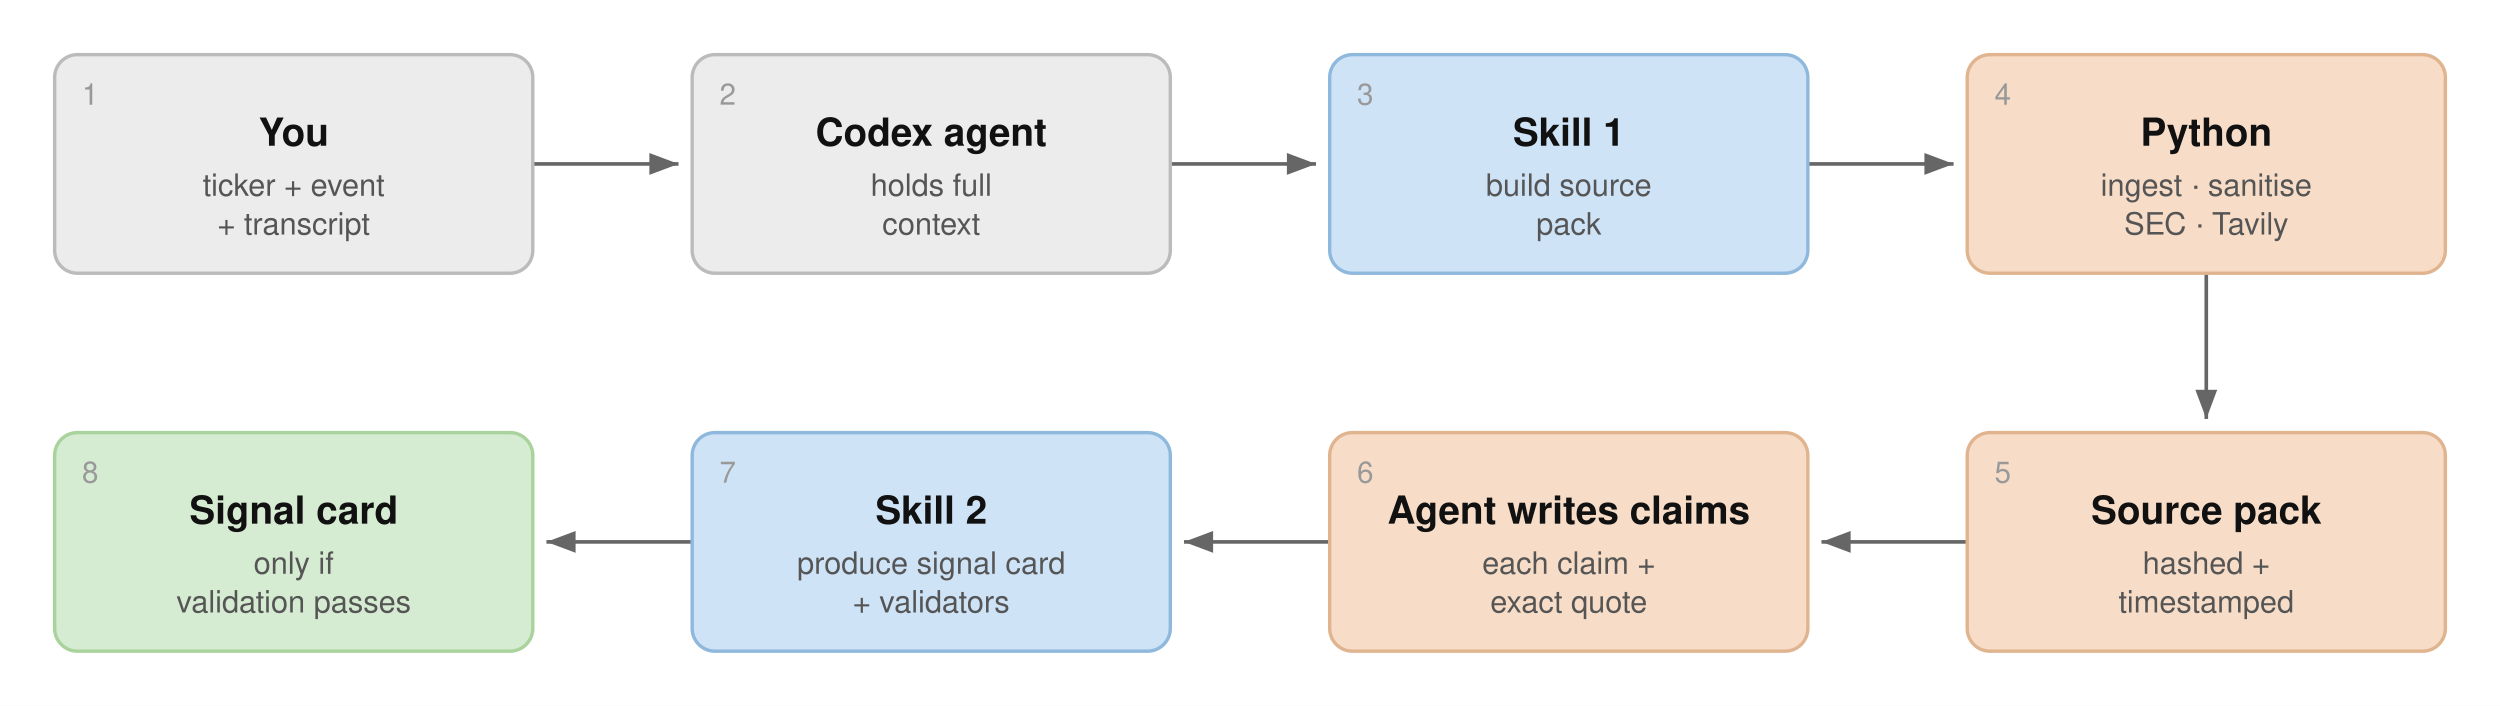
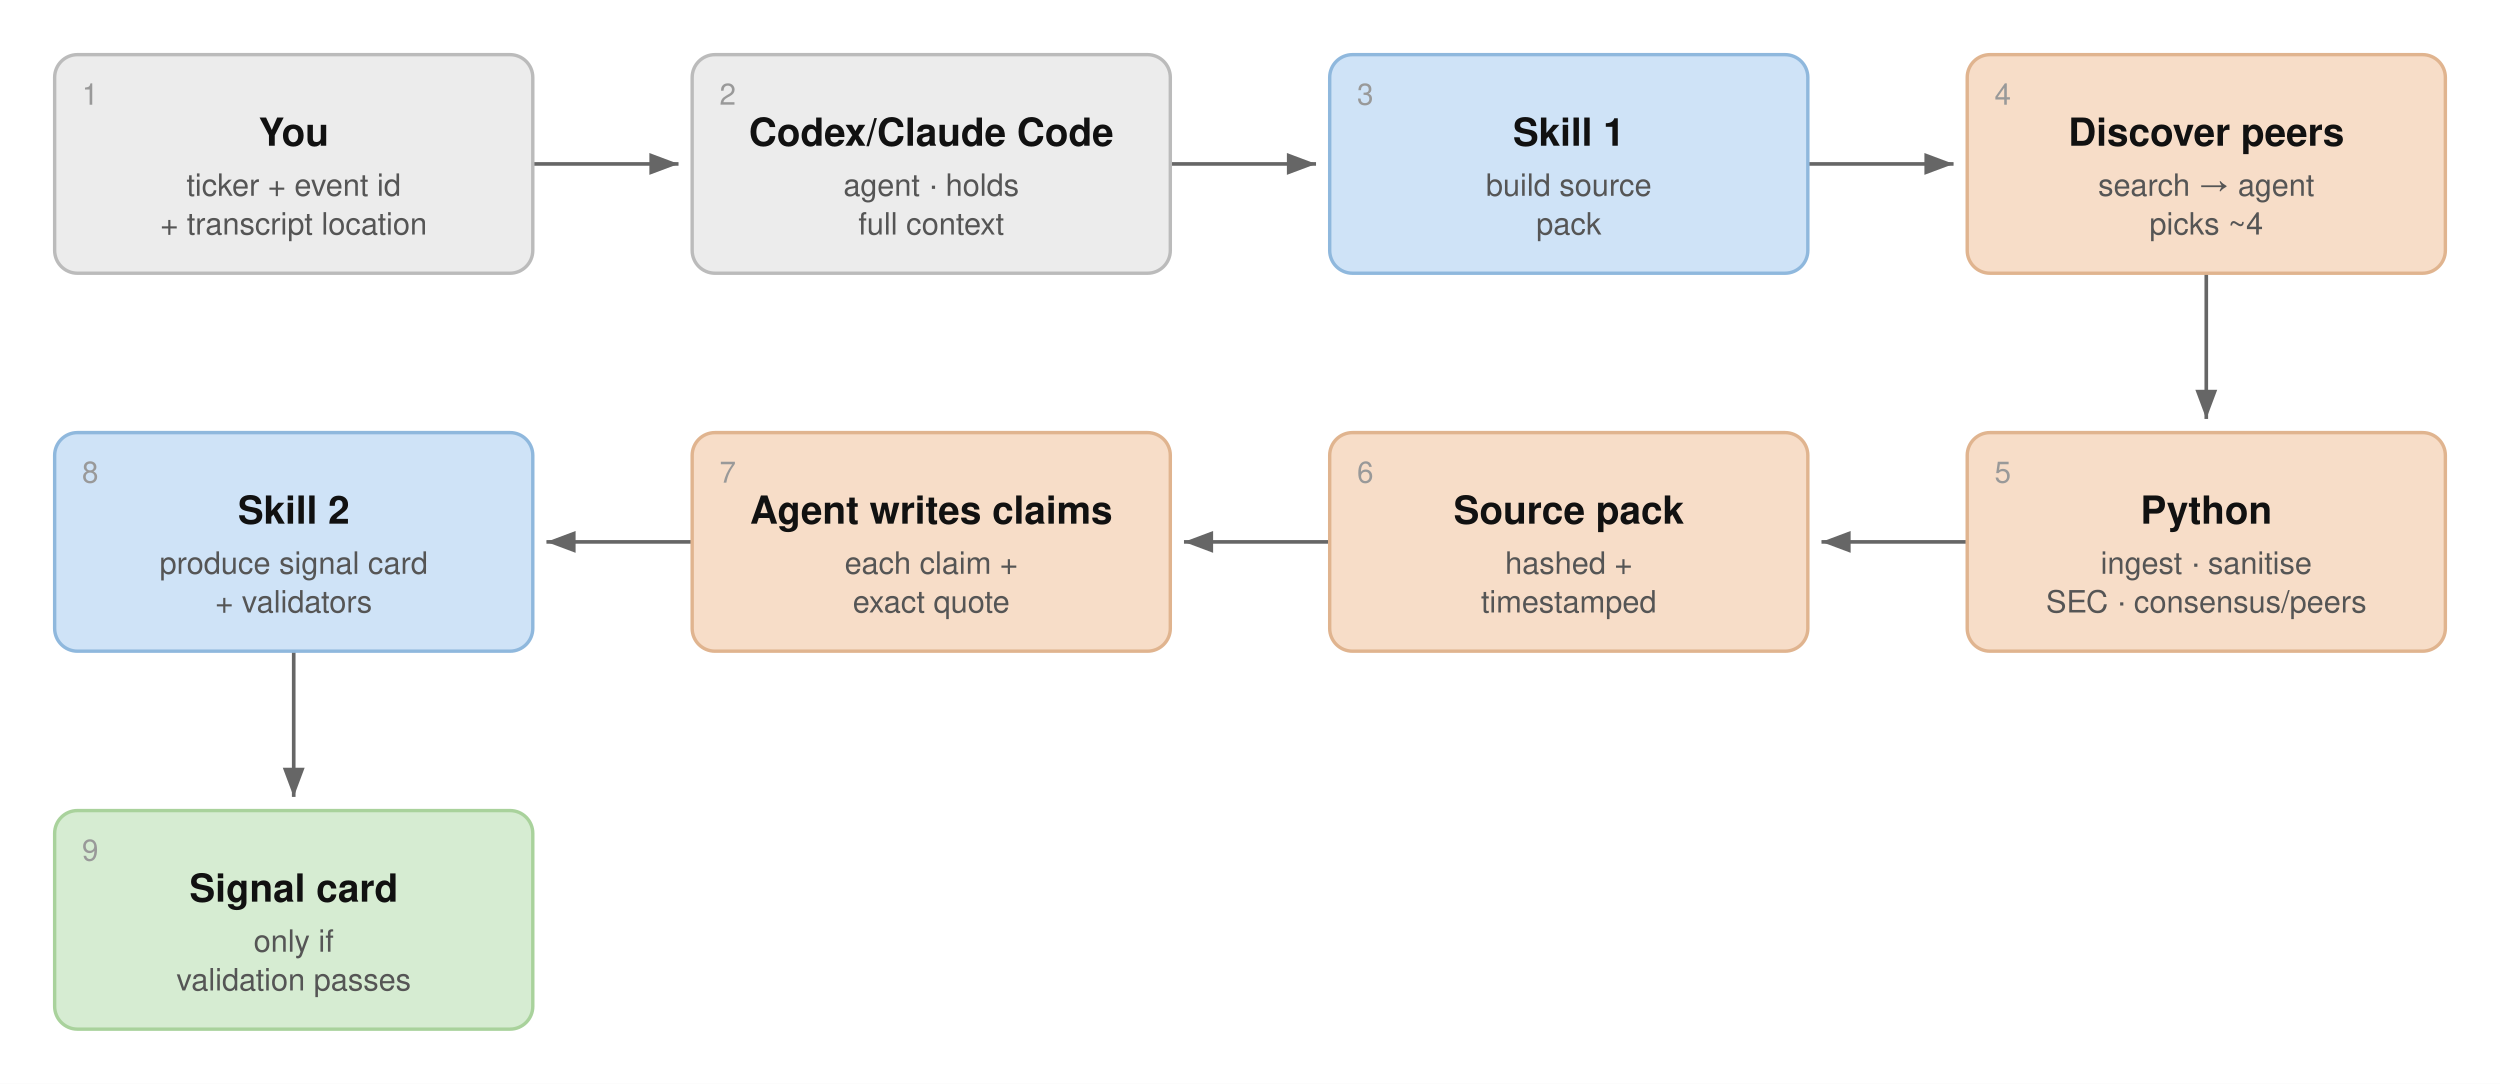
- <svg xmlns="http://www.w3.org/2000/svg" width="1098" height="310" viewBox="0 0 1098 310" font-family="Segoe UI, Helvetica, Arial, sans-serif">
-   <rect width="1098" height="310" fill="white" />
+ <svg xmlns="http://www.w3.org/2000/svg" width="1098" height="476" viewBox="0 0 1098 476" font-family="Segoe UI, Helvetica, Arial, sans-serif">
+   <rect width="1098" height="476" fill="white" />
  <defs>
    <marker id="arrow" markerWidth="10" markerHeight="10" refX="8" refY="3" orient="auto" markerUnits="strokeWidth">
      <path d="M0,0 L8,3 L0,6 Z" fill="#666" />
    </marker>
  </defs>
  <path d="M234,72.0 L298,72.0" stroke="#666" stroke-width="1.6" fill="none" marker-end="url(#arrow)" />
  <path d="M514,72.0 L578,72.0" stroke="#666" stroke-width="1.6" fill="none" marker-end="url(#arrow)" />
  <path d="M794,72.0 L858,72.0" stroke="#666" stroke-width="1.6" fill="none" marker-end="url(#arrow)" />
  <path d="M969.0,120 L969.0,184" stroke="#666" stroke-width="1.6" fill="none" marker-end="url(#arrow)" />
  <path d="M864,238.0 L800,238.0" stroke="#666" stroke-width="1.6" fill="none" marker-end="url(#arrow)" />
  <path d="M584,238.0 L520,238.0" stroke="#666" stroke-width="1.6" fill="none" marker-end="url(#arrow)" />
  <path d="M304,238.0 L240,238.0" stroke="#666" stroke-width="1.6" fill="none" marker-end="url(#arrow)" />
+   <path d="M129.0,286 L129.0,350" stroke="#666" stroke-width="1.6" fill="none" marker-end="url(#arrow)" />
  <rect x="24" y="24" width="210" height="96" rx="10" fill="#ececec" stroke="#bbbbbb" stroke-width="1.5" />
  <text x="36" y="46" font-size="13" fill="#999">1</text>
  <text x="129.0" y="64" font-size="17" font-weight="600" fill="#111" text-anchor="middle">You</text>
-   <text x="129.0" y="86" font-size="13.5" fill="#555" text-anchor="middle">ticker + event</text>
-   <text x="129.0" y="103" font-size="13.5" fill="#555" text-anchor="middle">+ transcript</text>
+   <text x="129.0" y="86" font-size="13.5" fill="#555" text-anchor="middle">ticker + event id</text>
+   <text x="129.0" y="103" font-size="13.5" fill="#555" text-anchor="middle">+ transcript location</text>
  <rect x="304" y="24" width="210" height="96" rx="10" fill="#ececec" stroke="#bbbbbb" stroke-width="1.5" />
  <text x="316" y="46" font-size="13" fill="#999">2</text>
-   <text x="409.0" y="64" font-size="17" font-weight="600" fill="#111" text-anchor="middle">Codex agent</text>
-   <text x="409.0" y="86" font-size="13.5" fill="#555" text-anchor="middle">holds full</text>
-   <text x="409.0" y="103" font-size="13.5" fill="#555" text-anchor="middle">context</text>
+   <text x="409.0" y="64" font-size="17" font-weight="600" fill="#111" text-anchor="middle">Codex/Claude Code</text>
+   <text x="409.0" y="86" font-size="13.5" fill="#555" text-anchor="middle">agent · holds</text>
+   <text x="409.0" y="103" font-size="13.5" fill="#555" text-anchor="middle">full context</text>
  <rect x="584" y="24" width="210" height="96" rx="10" fill="#cfe3f7" stroke="#8fb8dd" stroke-width="1.5" />
  <text x="596" y="46" font-size="13" fill="#999">3</text>
  <text x="689.0" y="64" font-size="17" font-weight="600" fill="#111" text-anchor="middle">Skill 1</text>
  <text x="689.0" y="86" font-size="13.5" fill="#555" text-anchor="middle">build source</text>
  <text x="689.0" y="103" font-size="13.5" fill="#555" text-anchor="middle">pack</text>
  <rect x="864" y="24" width="210" height="96" rx="10" fill="#f7ddc8" stroke="#e0b48f" stroke-width="1.5" />
  <text x="876" y="46" font-size="13" fill="#999">4</text>
-   <text x="969.0" y="64" font-size="17" font-weight="600" fill="#111" text-anchor="middle">Python</text>
-   <text x="969.0" y="86" font-size="13.5" fill="#555" text-anchor="middle">ingest · sanitise</text>
-   <text x="969.0" y="103" font-size="13.5" fill="#555" text-anchor="middle">SEC · Tavily</text>
+   <text x="969.0" y="64" font-size="17" font-weight="600" fill="#111" text-anchor="middle">Discover peers</text>
+   <text x="969.0" y="86" font-size="13.5" fill="#555" text-anchor="middle">search → agent</text>
+   <text x="969.0" y="103" font-size="13.5" fill="#555" text-anchor="middle">picks ~4</text>
  <rect x="864" y="190" width="210" height="96" rx="10" fill="#f7ddc8" stroke="#e0b48f" stroke-width="1.5" />
  <text x="876" y="212" font-size="13" fill="#999">5</text>
-   <text x="969.0" y="230" font-size="17" font-weight="600" fill="#111" text-anchor="middle">Source pack</text>
-   <text x="969.0" y="252" font-size="13.5" fill="#555" text-anchor="middle">hashed +</text>
-   <text x="969.0" y="269" font-size="13.5" fill="#555" text-anchor="middle">timestamped</text>
+   <text x="969.0" y="230" font-size="17" font-weight="600" fill="#111" text-anchor="middle">Python</text>
+   <text x="969.0" y="252" font-size="13.5" fill="#555" text-anchor="middle">ingest · sanitise</text>
+   <text x="969.0" y="269" font-size="13.5" fill="#555" text-anchor="middle">SEC · consensus/peers</text>
  <rect x="584" y="190" width="210" height="96" rx="10" fill="#f7ddc8" stroke="#e0b48f" stroke-width="1.5" />
  <text x="596" y="212" font-size="13" fill="#999">6</text>
-   <text x="689.0" y="230" font-size="17" font-weight="600" fill="#111" text-anchor="middle">Agent writes claims</text>
-   <text x="689.0" y="252" font-size="13.5" fill="#555" text-anchor="middle">each claim +</text>
-   <text x="689.0" y="269" font-size="13.5" fill="#555" text-anchor="middle">exact quote</text>
-   <rect x="304" y="190" width="210" height="96" rx="10" fill="#cfe3f7" stroke="#8fb8dd" stroke-width="1.5" />
+   <text x="689.0" y="230" font-size="17" font-weight="600" fill="#111" text-anchor="middle">Source pack</text>
+   <text x="689.0" y="252" font-size="13.5" fill="#555" text-anchor="middle">hashed +</text>
+   <text x="689.0" y="269" font-size="13.5" fill="#555" text-anchor="middle">timestamped</text>
+   <rect x="304" y="190" width="210" height="96" rx="10" fill="#f7ddc8" stroke="#e0b48f" stroke-width="1.5" />
  <text x="316" y="212" font-size="13" fill="#999">7</text>
-   <text x="409.0" y="230" font-size="17" font-weight="600" fill="#111" text-anchor="middle">Skill 2</text>
-   <text x="409.0" y="252" font-size="13.5" fill="#555" text-anchor="middle">produce signal card</text>
-   <text x="409.0" y="269" font-size="13.5" fill="#555" text-anchor="middle">+ validators</text>
-   <rect x="24" y="190" width="210" height="96" rx="10" fill="#d6ecd2" stroke="#a9d29c" stroke-width="1.5" />
+   <text x="409.0" y="230" font-size="17" font-weight="600" fill="#111" text-anchor="middle">Agent writes claims</text>
+   <text x="409.0" y="252" font-size="13.5" fill="#555" text-anchor="middle">each claim +</text>
+   <text x="409.0" y="269" font-size="13.5" fill="#555" text-anchor="middle">exact quote</text>
+   <rect x="24" y="190" width="210" height="96" rx="10" fill="#cfe3f7" stroke="#8fb8dd" stroke-width="1.5" />
  <text x="36" y="212" font-size="13" fill="#999">8</text>
-   <text x="129.0" y="230" font-size="17" font-weight="600" fill="#111" text-anchor="middle">Signal card</text>
-   <text x="129.0" y="252" font-size="13.5" fill="#555" text-anchor="middle">only if</text>
-   <text x="129.0" y="269" font-size="13.5" fill="#555" text-anchor="middle">validation passes</text>
+   <text x="129.0" y="230" font-size="17" font-weight="600" fill="#111" text-anchor="middle">Skill 2</text>
+   <text x="129.0" y="252" font-size="13.5" fill="#555" text-anchor="middle">produce signal card</text>
+   <text x="129.0" y="269" font-size="13.5" fill="#555" text-anchor="middle">+ validators</text>
+   <rect x="24" y="356" width="210" height="96" rx="10" fill="#d6ecd2" stroke="#a9d29c" stroke-width="1.5" />
+   <text x="36" y="378" font-size="13" fill="#999">9</text>
+   <text x="129.0" y="396" font-size="17" font-weight="600" fill="#111" text-anchor="middle">Signal card</text>
+   <text x="129.0" y="418" font-size="13.5" fill="#555" text-anchor="middle">only if</text>
+   <text x="129.0" y="435" font-size="13.5" fill="#555" text-anchor="middle">validation passes</text>
</svg>
